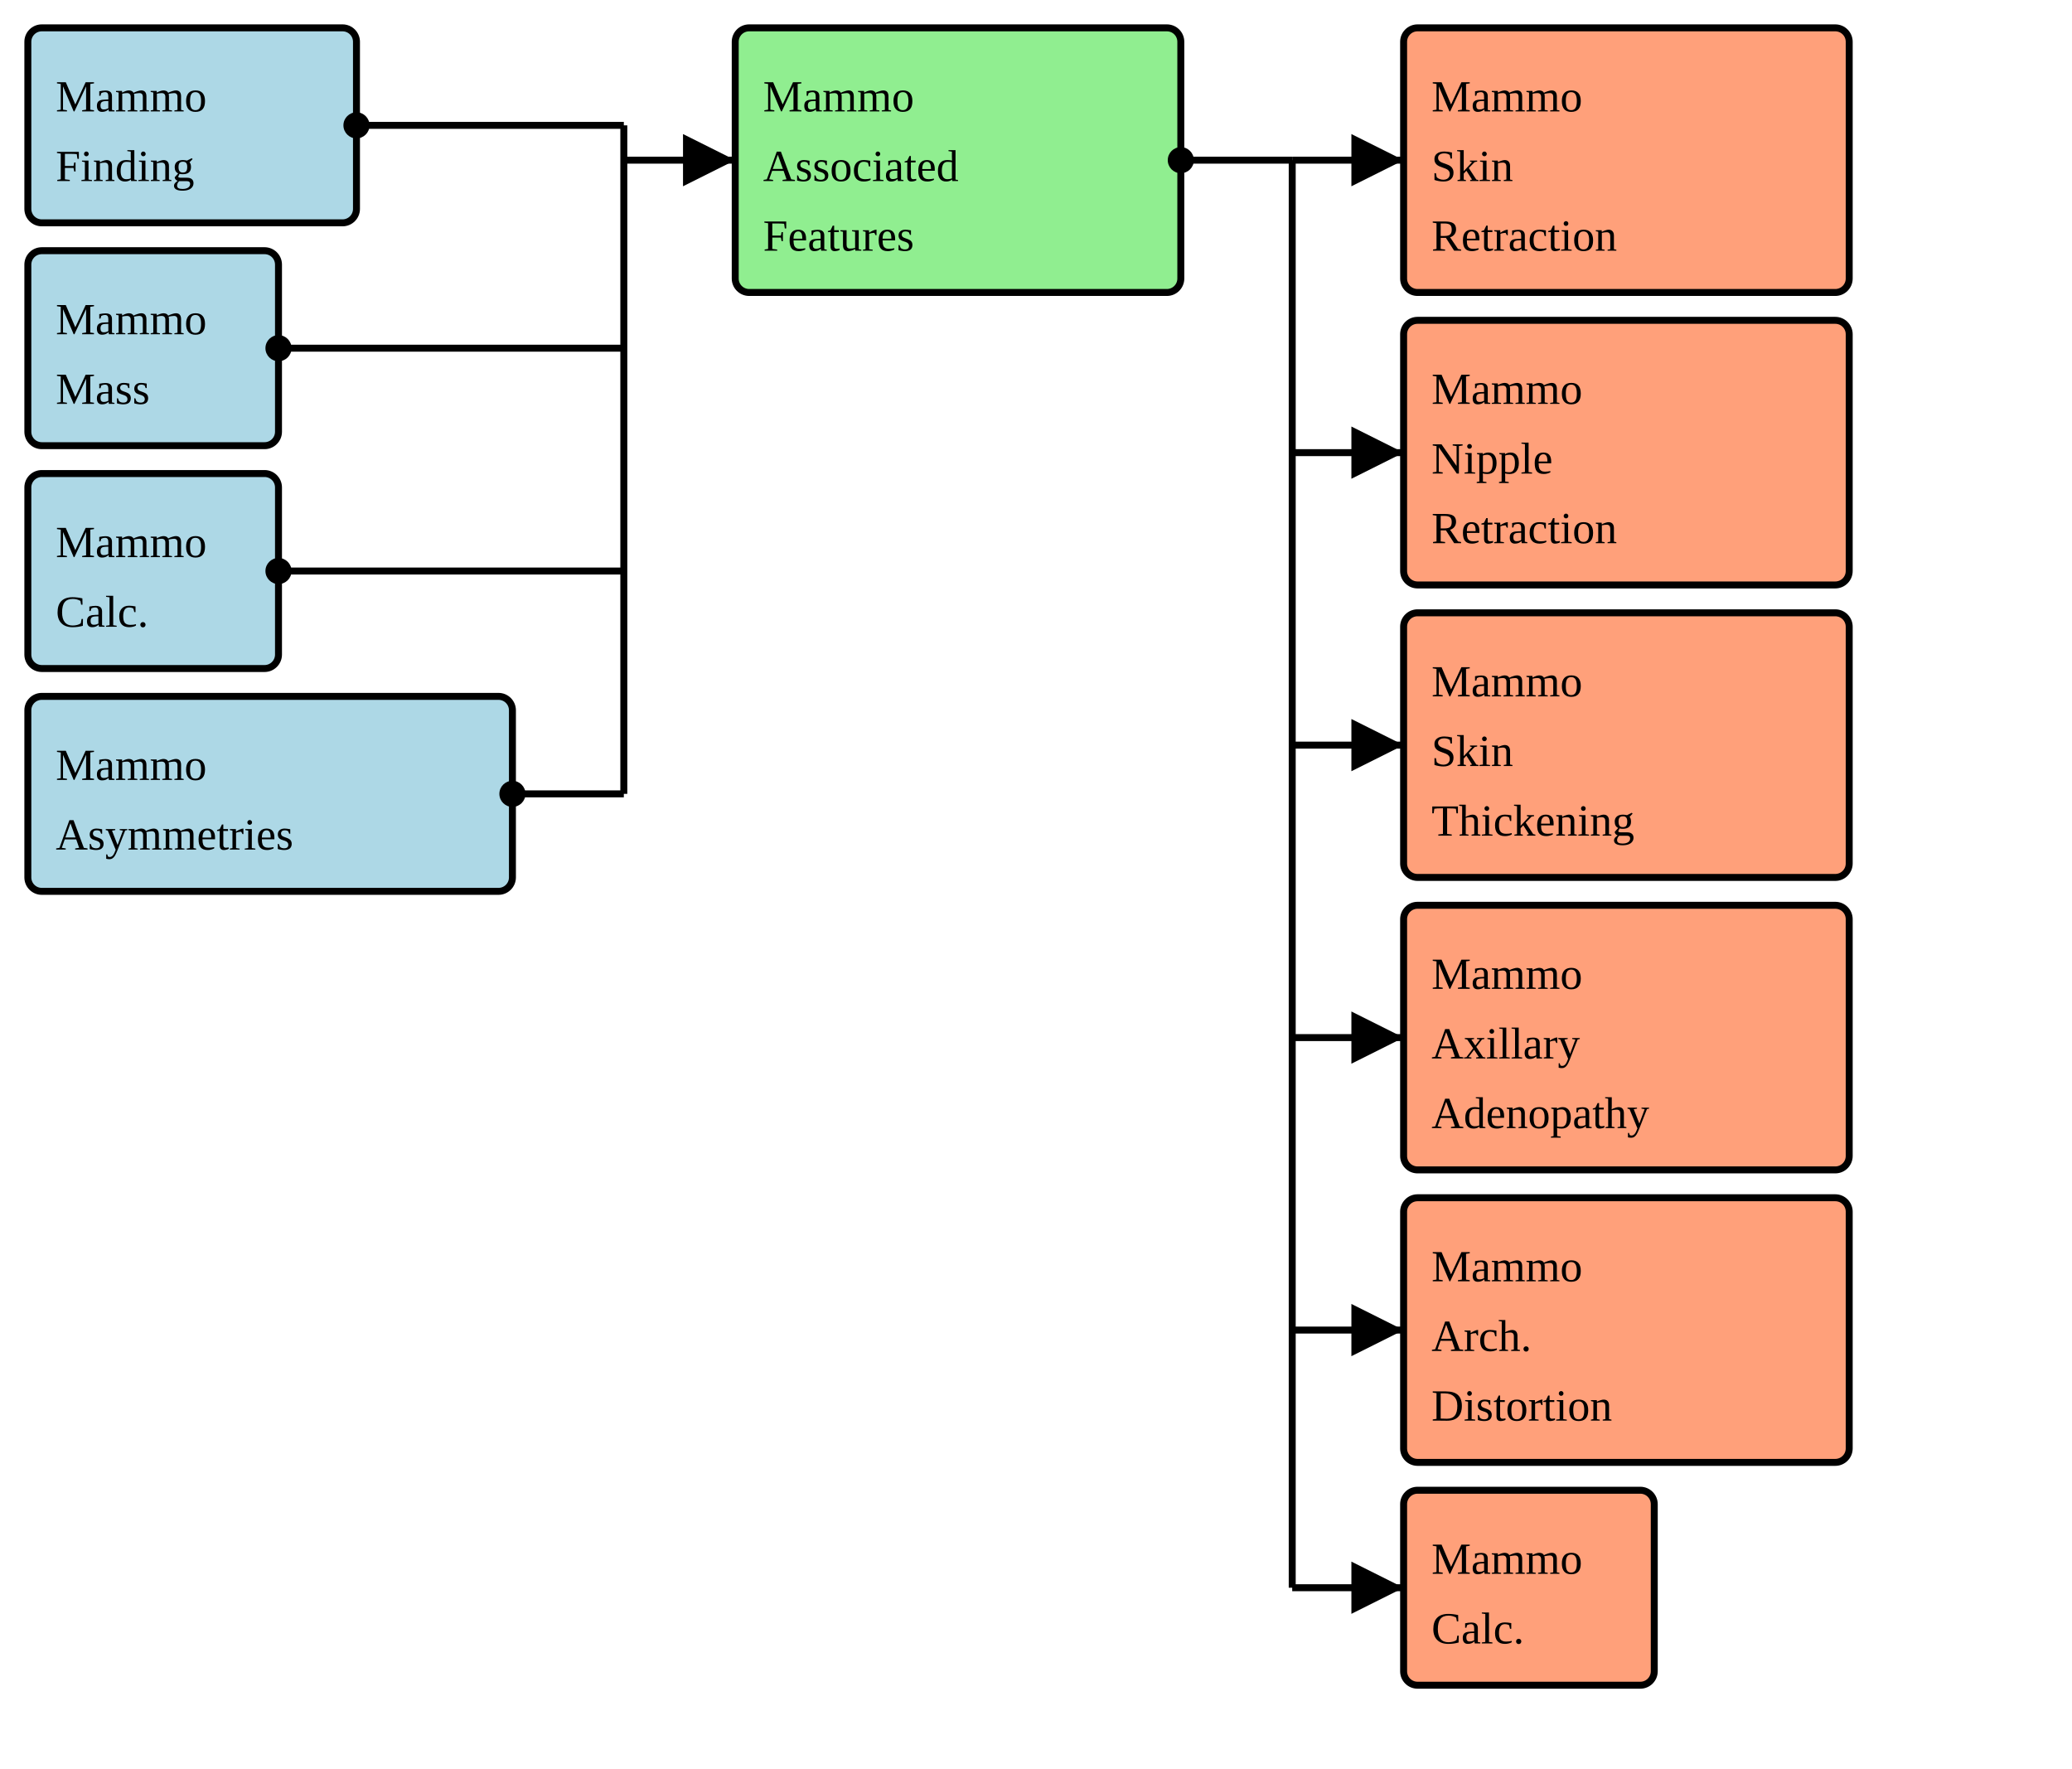
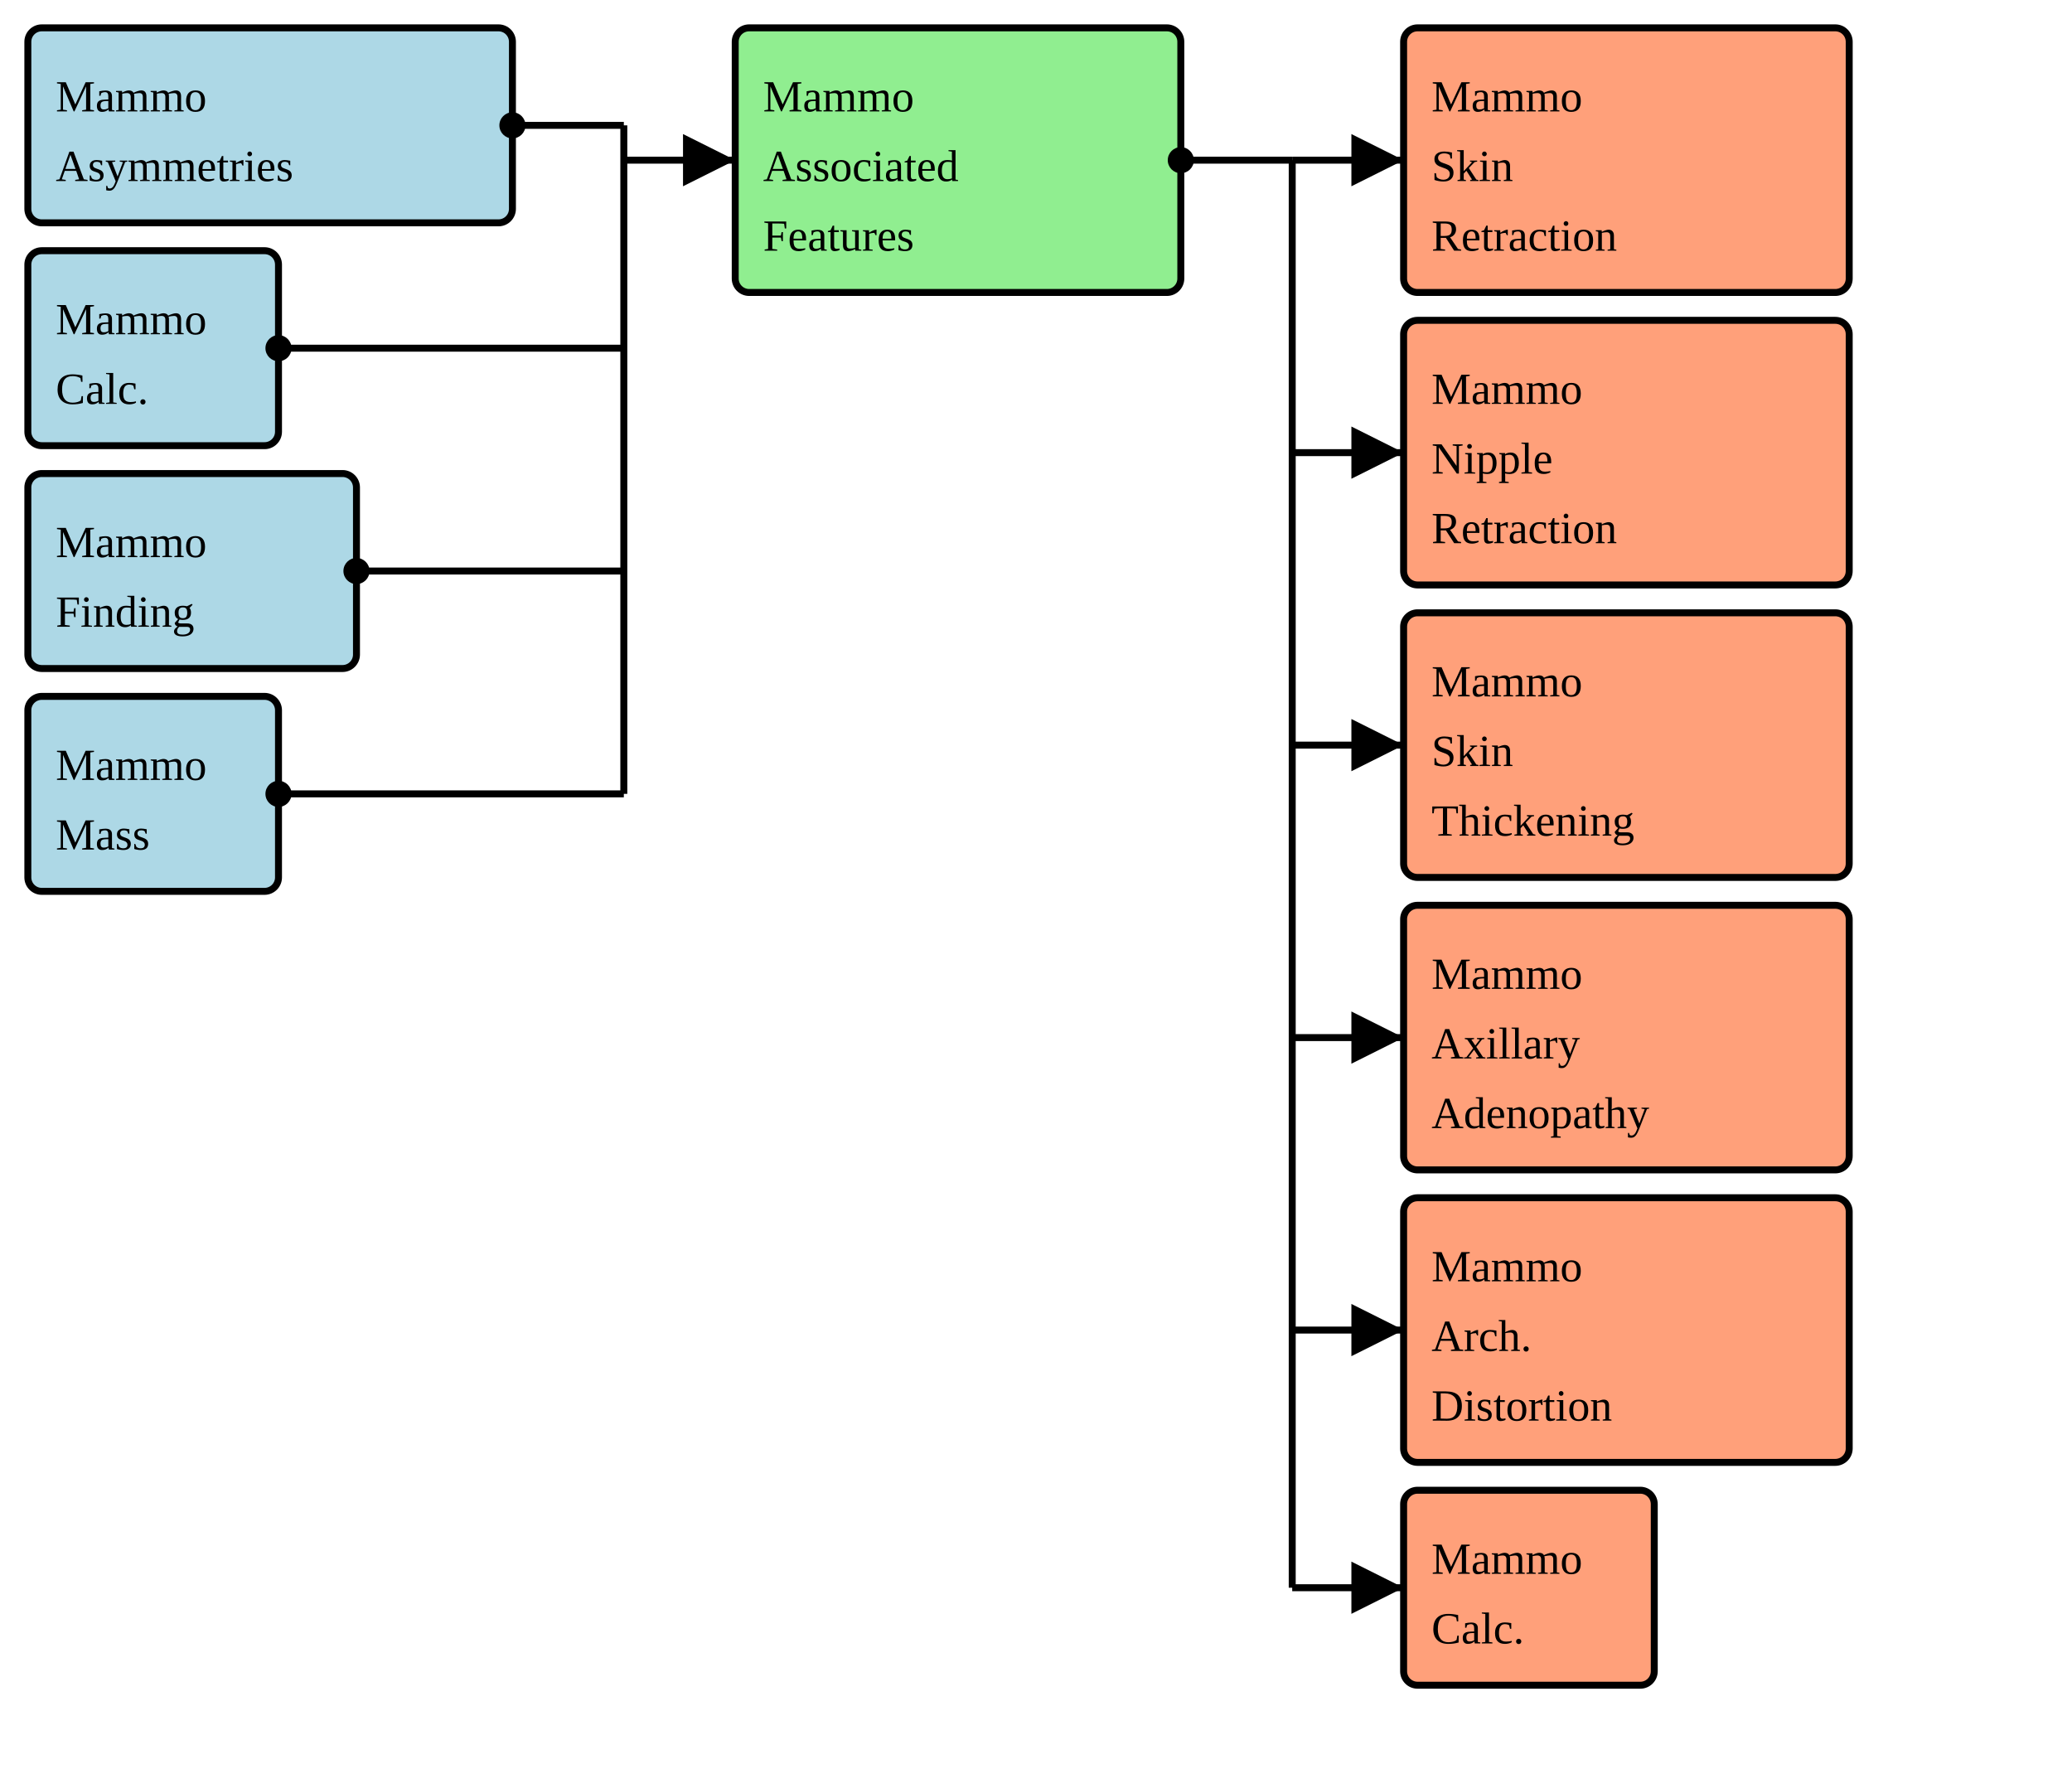
<svg xmlns="http://www.w3.org/2000/svg" version="1.1" width="558" height="476.25">
  <defs>
    <marker id="arrowStart" markerWidth="3.75" markerHeight="3.75" markerUnits="px" refX="1.875" refY="1.875">
      <circle fill="Black" stroke-width="0" cx="1.875" cy="1.875" r="1.875" />
    </marker>
    <marker id="arrowEnd" markerWidth="7.5" markerHeight="7.5" markerUnits="px" refX="7.5" refY="3.75">
      <polygon fill="Black" stroke-width="0" points="0 0 7.5 3.75 0 7.5" />
    </marker>
  </defs>
  <g>
    <g>
-       <rect fill="LightBlue" stroke="Black" stroke-width="1.875" x="7.5" y="7.5" width="88.5" height="52.5" rx="3.75" ry="3.75" />
-       <a href="./StructureDefinition-BreastRadMammoFinding.html" target="_blank">
+       <rect fill="LightBlue" stroke="Black" stroke-width="1.875" x="7.5" y="7.5" width="130.5" height="52.5" rx="3.75" ry="3.75" />
+       <a href="./StructureDefinition-BreastRadMammoAsymmetries.html" target="_blank">
        <text x="15" y="30">Mammo</text>
      </a>
-       <a href="./StructureDefinition-BreastRadMammoFinding.html" target="_blank">
-         <text x="15" y="48.75">Finding</text>
+       <a href="./StructureDefinition-BreastRadMammoAsymmetries.html" target="_blank">
+         <text x="15" y="48.75">Asymmetries</text>
      </a>
    </g>
    <g>
      <rect fill="LightBlue" stroke="Black" stroke-width="1.875" x="7.5" y="67.5" width="67.5" height="52.5" rx="3.75" ry="3.75" />
-       <a href="./StructureDefinition-BreastRadMammoMass.html" target="_blank">
+       <a href="./StructureDefinition-BreastRadMammoCalcification.html" target="_blank">
        <text x="15" y="90">Mammo</text>
      </a>
-       <a href="./StructureDefinition-BreastRadMammoMass.html" target="_blank">
-         <text x="15" y="108.75">Mass</text>
+       <a href="./StructureDefinition-BreastRadMammoCalcification.html" target="_blank">
+         <text x="15" y="108.75">Calc.</text>
      </a>
    </g>
    <g>
-       <rect fill="LightBlue" stroke="Black" stroke-width="1.875" x="7.5" y="127.5" width="67.5" height="52.5" rx="3.75" ry="3.75" />
-       <a href="./StructureDefinition-BreastRadMammoCalcification.html" target="_blank">
+       <rect fill="LightBlue" stroke="Black" stroke-width="1.875" x="7.5" y="127.5" width="88.5" height="52.5" rx="3.75" ry="3.75" />
+       <a href="./StructureDefinition-BreastRadMammoFinding.html" target="_blank">
        <text x="15" y="150">Mammo</text>
      </a>
-       <a href="./StructureDefinition-BreastRadMammoCalcification.html" target="_blank">
-         <text x="15" y="168.75">Calc.</text>
+       <a href="./StructureDefinition-BreastRadMammoFinding.html" target="_blank">
+         <text x="15" y="168.75">Finding</text>
      </a>
    </g>
    <g>
-       <rect fill="LightBlue" stroke="Black" stroke-width="1.875" x="7.5" y="187.5" width="130.5" height="52.5" rx="3.75" ry="3.75" />
-       <a href="./StructureDefinition-BreastRadMammoAsymmetries.html" target="_blank">
+       <rect fill="LightBlue" stroke="Black" stroke-width="1.875" x="7.5" y="187.5" width="67.5" height="52.5" rx="3.75" ry="3.75" />
+       <a href="./StructureDefinition-BreastRadMammoMass.html" target="_blank">
        <text x="15" y="210">Mammo</text>
      </a>
-       <a href="./StructureDefinition-BreastRadMammoAsymmetries.html" target="_blank">
-         <text x="15" y="228.75">Asymmetries</text>
+       <a href="./StructureDefinition-BreastRadMammoMass.html" target="_blank">
+         <text x="15" y="228.75">Mass</text>
      </a>
    </g>
    <line stroke="Black" stroke-width="1.875" marker-end="url(#arrowEnd)" x1="168" y1="43.125" x2="198" y2="43.125" />
-     <line stroke="Black" stroke-width="1.875" marker-start="url(#arrowStart)" x1="96" y1="33.75" x2="168" y2="33.75" />
+     <line stroke="Black" stroke-width="1.875" marker-start="url(#arrowStart)" x1="138" y1="33.75" x2="168" y2="33.75" />
    <line stroke="Black" stroke-width="1.875" marker-start="url(#arrowStart)" x1="75" y1="93.75" x2="168" y2="93.75" />
-     <line stroke="Black" stroke-width="1.875" marker-start="url(#arrowStart)" x1="75" y1="153.75" x2="168" y2="153.75" />
-     <line stroke="Black" stroke-width="1.875" marker-start="url(#arrowStart)" x1="138" y1="213.75" x2="168" y2="213.75" />
+     <line stroke="Black" stroke-width="1.875" marker-start="url(#arrowStart)" x1="96" y1="153.75" x2="168" y2="153.75" />
+     <line stroke="Black" stroke-width="1.875" marker-start="url(#arrowStart)" x1="75" y1="213.75" x2="168" y2="213.75" />
    <line stroke="Black" stroke-width="1.875" x1="168" y1="33.75" x2="168" y2="213.75" />
  </g>
  <g>
    <g>
      <rect fill="LightGreen" stroke="Black" stroke-width="1.875" x="198" y="7.5" width="120" height="71.25" rx="3.75" ry="3.75" />
      <text x="205.5" y="30">Mammo</text>
      <text x="205.5" y="48.75">Associated</text>
      <text x="205.5" y="67.5">Features</text>
    </g>
    <line stroke="Black" stroke-width="1.875" marker-end="url(#arrowEnd)" x1="348" y1="43.125" x2="378" y2="43.125" />
    <line stroke="Black" stroke-width="1.875" marker-end="url(#arrowEnd)" x1="348" y1="121.875" x2="378" y2="121.875" />
    <line stroke="Black" stroke-width="1.875" marker-end="url(#arrowEnd)" x1="348" y1="200.625" x2="378" y2="200.625" />
    <line stroke="Black" stroke-width="1.875" marker-end="url(#arrowEnd)" x1="348" y1="279.375" x2="378" y2="279.375" />
    <line stroke="Black" stroke-width="1.875" marker-end="url(#arrowEnd)" x1="348" y1="358.125" x2="378" y2="358.125" />
    <line stroke="Black" stroke-width="1.875" marker-end="url(#arrowEnd)" x1="348" y1="427.5" x2="378" y2="427.5" />
    <line stroke="Black" stroke-width="1.875" marker-start="url(#arrowStart)" x1="318" y1="43.125" x2="348" y2="43.125" />
    <line stroke="Black" stroke-width="1.875" x1="348" y1="43.125" x2="348" y2="427.5" />
  </g>
  <g>
    <g>
      <rect fill="LightSalmon" stroke="Black" stroke-width="1.875" x="378" y="7.5" width="120" height="71.25" rx="3.75" ry="3.75" />
      <a href="./StructureDefinition-BreastRadMammoSkinRetraction.html" target="_blank">
        <text x="385.5" y="30">Mammo</text>
      </a>
      <a href="./StructureDefinition-BreastRadMammoSkinRetraction.html" target="_blank">
        <text x="385.5" y="48.75">Skin</text>
      </a>
      <a href="./StructureDefinition-BreastRadMammoSkinRetraction.html" target="_blank">
        <text x="385.5" y="67.5">Retraction</text>
      </a>
    </g>
    <g>
      <rect fill="LightSalmon" stroke="Black" stroke-width="1.875" x="378" y="86.25" width="120" height="71.25" rx="3.75" ry="3.75" />
      <a href="./StructureDefinition-BreastRadMammoNippleRetraction.html" target="_blank">
        <text x="385.5" y="108.75">Mammo</text>
      </a>
      <a href="./StructureDefinition-BreastRadMammoNippleRetraction.html" target="_blank">
        <text x="385.5" y="127.5">Nipple</text>
      </a>
      <a href="./StructureDefinition-BreastRadMammoNippleRetraction.html" target="_blank">
        <text x="385.5" y="146.25">Retraction</text>
      </a>
    </g>
    <g>
      <rect fill="LightSalmon" stroke="Black" stroke-width="1.875" x="378" y="165" width="120" height="71.25" rx="3.75" ry="3.75" />
      <a href="./StructureDefinition-BreastRadMammoSkinThickening.html" target="_blank">
        <text x="385.5" y="187.5">Mammo</text>
      </a>
      <a href="./StructureDefinition-BreastRadMammoSkinThickening.html" target="_blank">
        <text x="385.5" y="206.25">Skin</text>
      </a>
      <a href="./StructureDefinition-BreastRadMammoSkinThickening.html" target="_blank">
        <text x="385.5" y="225">Thickening</text>
      </a>
    </g>
    <g>
      <rect fill="LightSalmon" stroke="Black" stroke-width="1.875" x="378" y="243.75" width="120" height="71.25" rx="3.75" ry="3.75" />
      <a href="./StructureDefinition-BreastRadMammoAxillaryAdenopathy.html" target="_blank">
        <text x="385.5" y="266.25">Mammo</text>
      </a>
      <a href="./StructureDefinition-BreastRadMammoAxillaryAdenopathy.html" target="_blank">
        <text x="385.5" y="285">Axillary</text>
      </a>
      <a href="./StructureDefinition-BreastRadMammoAxillaryAdenopathy.html" target="_blank">
        <text x="385.5" y="303.75">Adenopathy</text>
      </a>
    </g>
    <g>
      <rect fill="LightSalmon" stroke="Black" stroke-width="1.875" x="378" y="322.5" width="120" height="71.25" rx="3.75" ry="3.75" />
      <a href="./StructureDefinition-BreastRadMammoArchitecturalDistortion.html" target="_blank">
        <text x="385.5" y="345">Mammo</text>
      </a>
      <a href="./StructureDefinition-BreastRadMammoArchitecturalDistortion.html" target="_blank">
        <text x="385.5" y="363.75">Arch.</text>
      </a>
      <a href="./StructureDefinition-BreastRadMammoArchitecturalDistortion.html" target="_blank">
        <text x="385.5" y="382.5">Distortion</text>
      </a>
    </g>
    <g>
      <rect fill="LightSalmon" stroke="Black" stroke-width="1.875" x="378" y="401.25" width="67.5" height="52.5" rx="3.75" ry="3.75" />
      <a href="./StructureDefinition-BreastRadMammoCalcification.html" target="_blank">
        <text x="385.5" y="423.75">Mammo</text>
      </a>
      <a href="./StructureDefinition-BreastRadMammoCalcification.html" target="_blank">
        <text x="385.5" y="442.5">Calc.</text>
      </a>
    </g>
  </g>
</svg>
